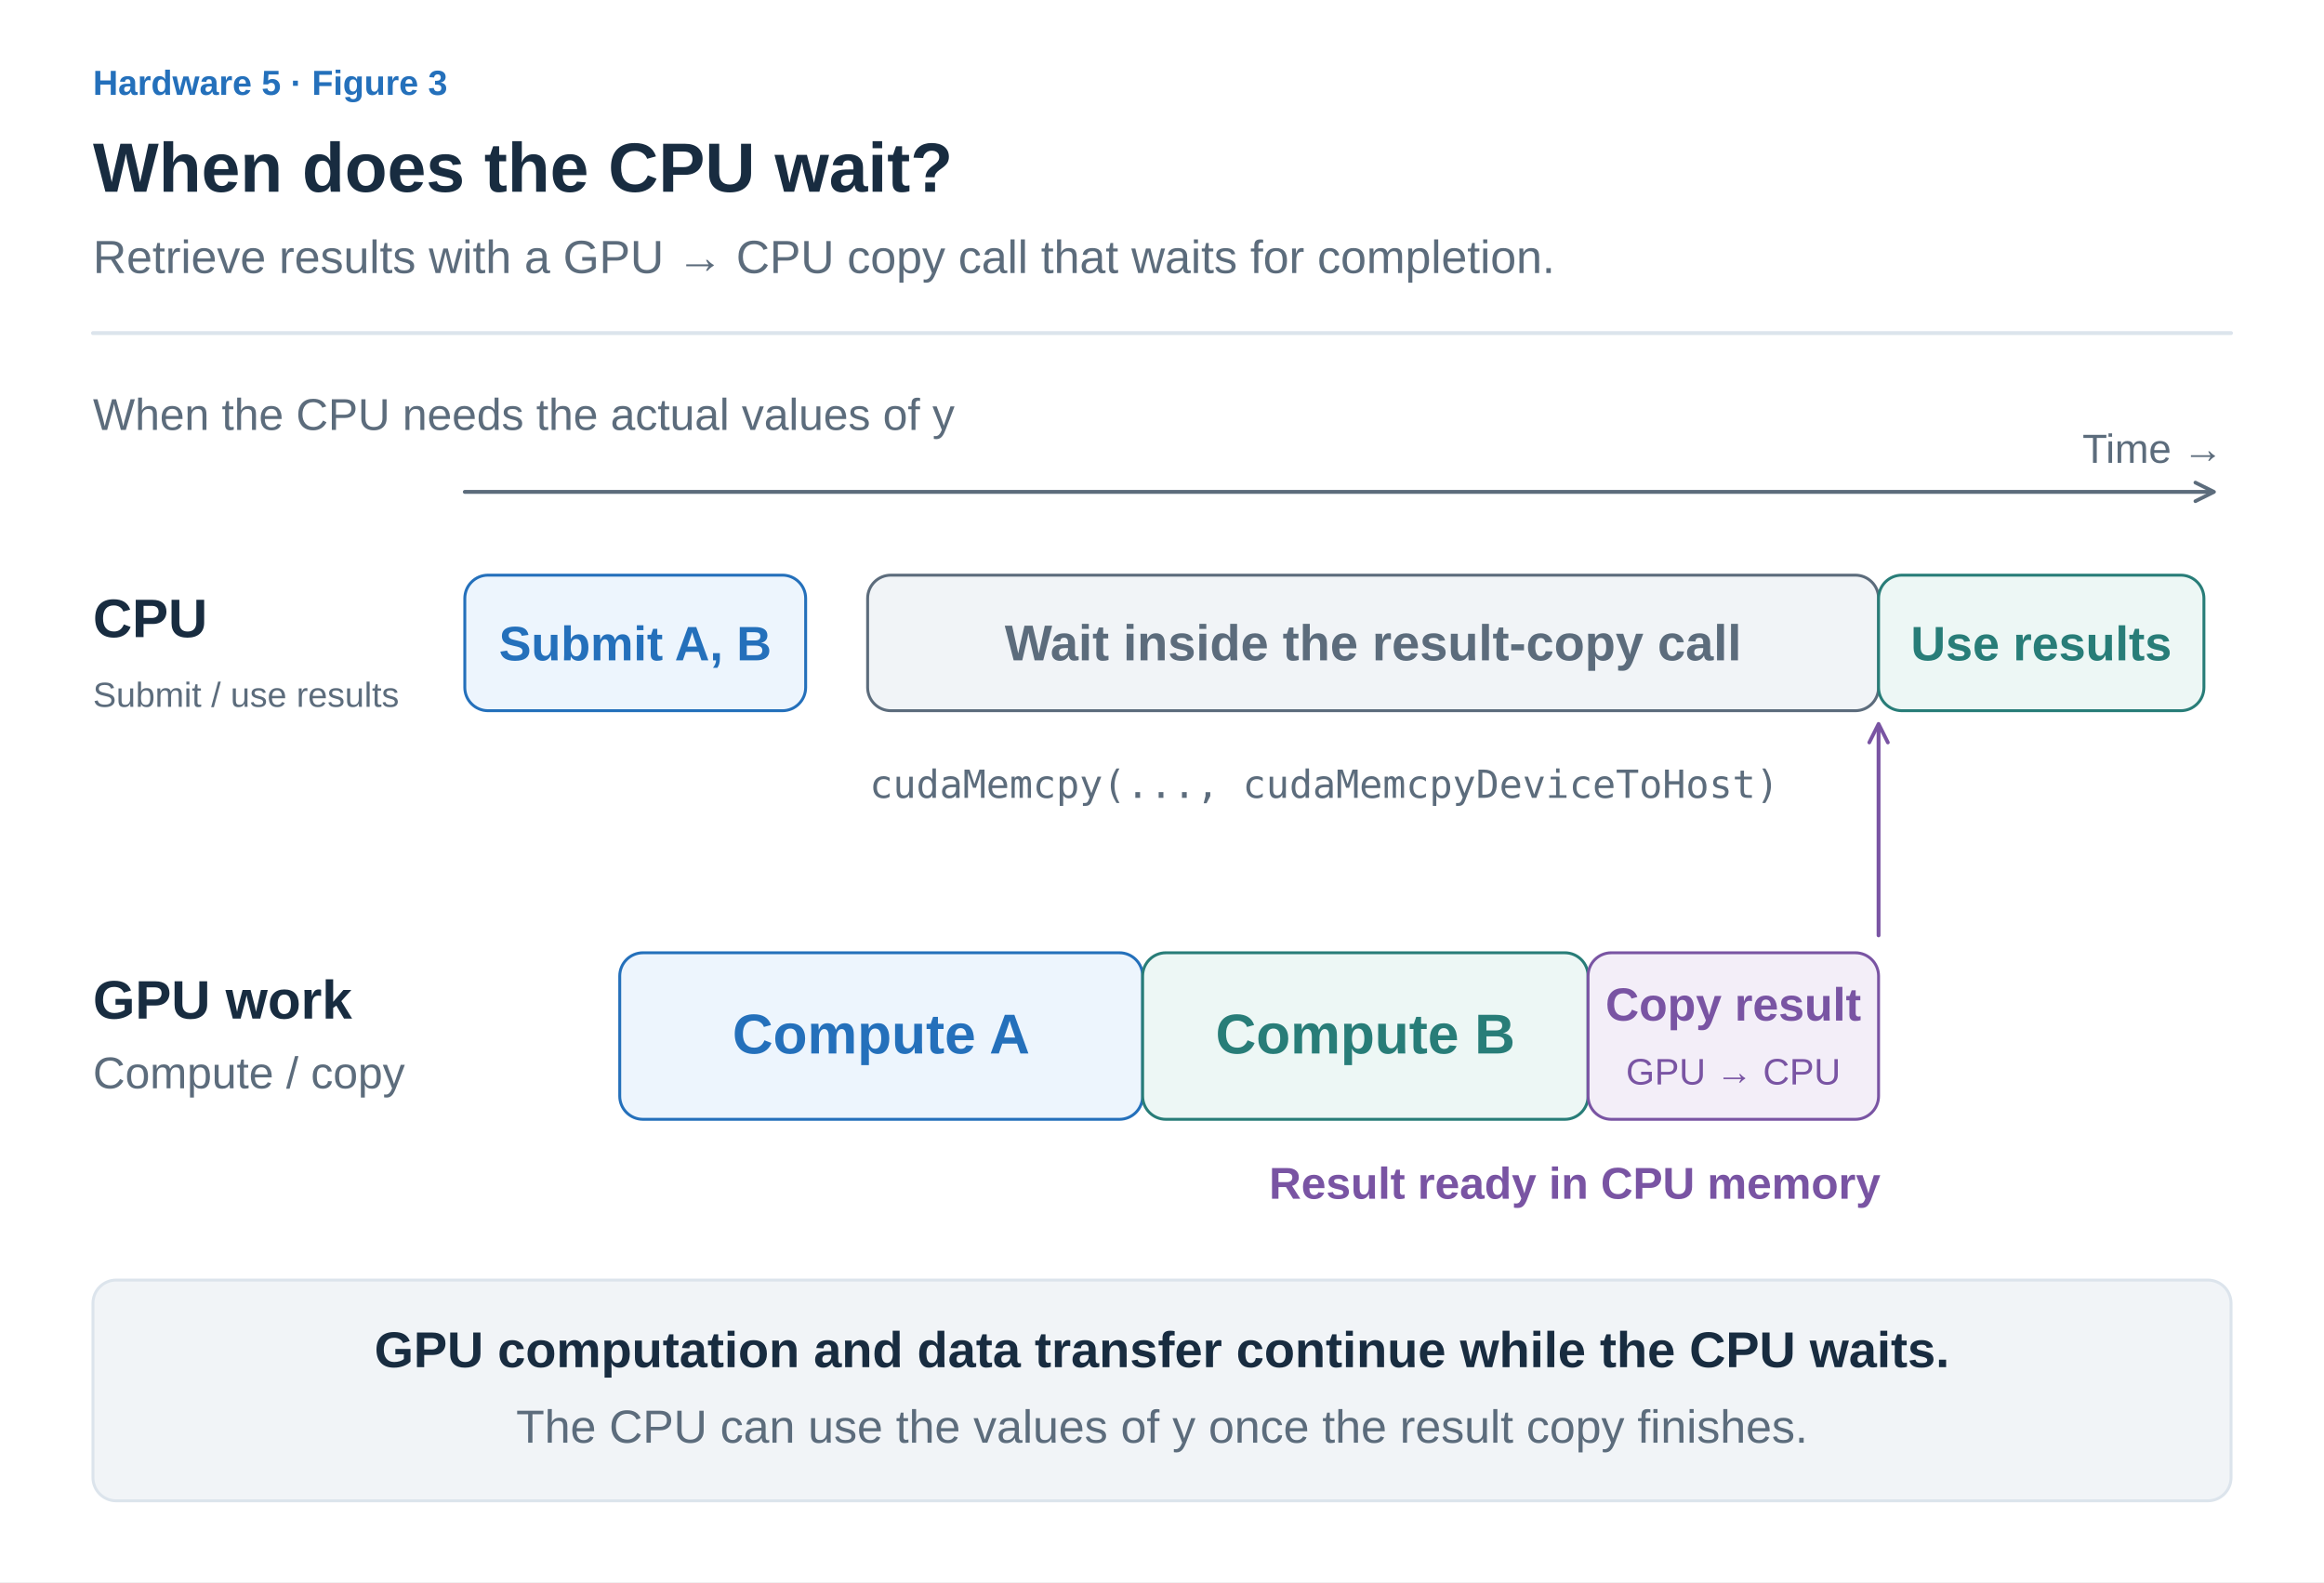
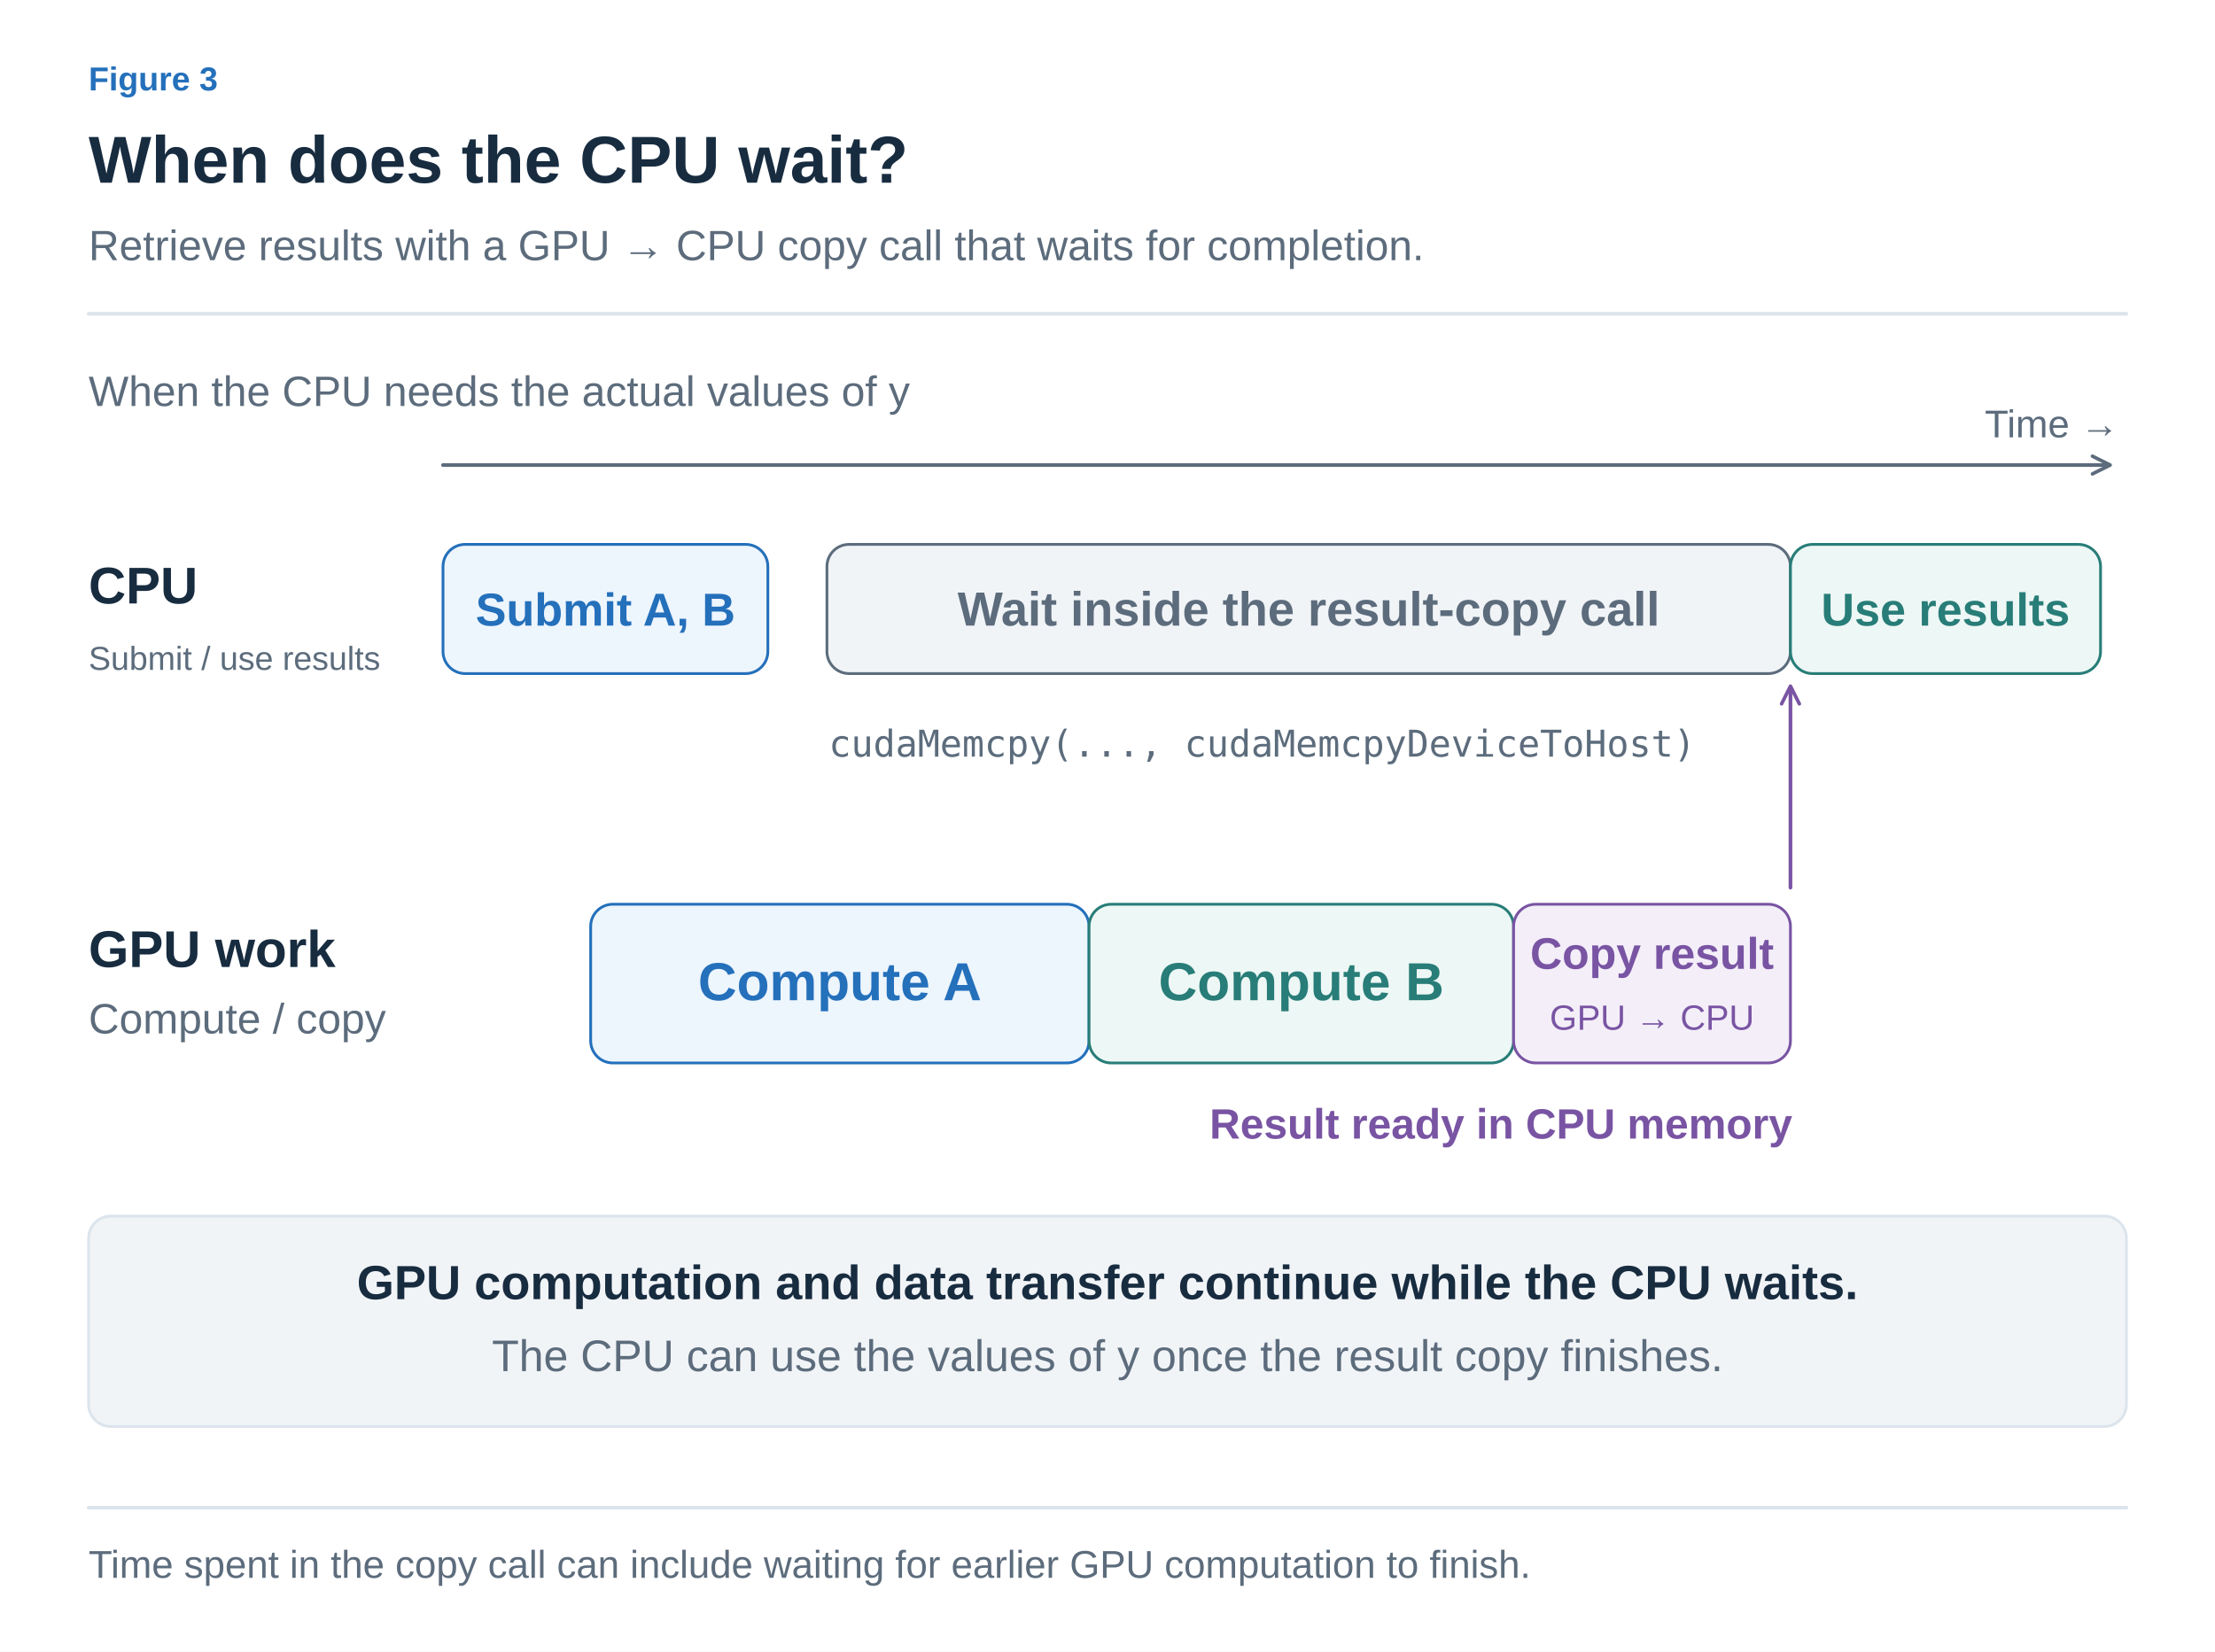
- <svg xmlns="http://www.w3.org/2000/svg" width="1200" height="817" viewBox="0 0 1200 817" role="img" aria-labelledby="title desc">
+ <svg xmlns="http://www.w3.org/2000/svg" width="1200" height="895" viewBox="0 0 1200 895" role="img" aria-labelledby="title desc">
  <defs>
-     <marker id="muted" viewBox="0 0 10 10" refX="8" refY="5" markerWidth="6" markerHeight="6" orient="auto">
+     <marker id="arrow-ink" viewBox="0 0 10 10" refX="8" refY="5" markerWidth="6" markerHeight="6" orient="auto">
+       <path d="M1 1 L9 5 L1 9" fill="none" stroke="#182C40" stroke-width="1.6" />
+     </marker>
+     <marker id="arrow-muted" viewBox="0 0 10 10" refX="8" refY="5" markerWidth="6" markerHeight="6" orient="auto">
      <path d="M1 1 L9 5 L1 9" fill="none" stroke="#5C6C7C" stroke-width="1.6" />
    </marker>
-     <marker id="blue" viewBox="0 0 10 10" refX="8" refY="5" markerWidth="6" markerHeight="6" orient="auto">
+     <marker id="arrow-line" viewBox="0 0 10 10" refX="8" refY="5" markerWidth="6" markerHeight="6" orient="auto">
+       <path d="M1 1 L9 5 L1 9" fill="none" stroke="#DCE4EC" stroke-width="1.6" />
+     </marker>
+     <marker id="arrow-paper" viewBox="0 0 10 10" refX="8" refY="5" markerWidth="6" markerHeight="6" orient="auto">
+       <path d="M1 1 L9 5 L1 9" fill="none" stroke="#FFFFFF" stroke-width="1.6" />
+     </marker>
+     <marker id="arrow-blue" viewBox="0 0 10 10" refX="8" refY="5" markerWidth="6" markerHeight="6" orient="auto">
      <path d="M1 1 L9 5 L1 9" fill="none" stroke="#2470BB" stroke-width="1.6" />
    </marker>
-     <marker id="orange" viewBox="0 0 10 10" refX="8" refY="5" markerWidth="6" markerHeight="6" orient="auto">
+     <marker id="arrow-teal" viewBox="0 0 10 10" refX="8" refY="5" markerWidth="6" markerHeight="6" orient="auto">
+       <path d="M1 1 L9 5 L1 9" fill="none" stroke="#287D78" stroke-width="1.6" />
+     </marker>
+     <marker id="arrow-orange" viewBox="0 0 10 10" refX="8" refY="5" markerWidth="6" markerHeight="6" orient="auto">
      <path d="M1 1 L9 5 L1 9" fill="none" stroke="#B55B22" stroke-width="1.6" />
    </marker>
-     <marker id="teal" viewBox="0 0 10 10" refX="8" refY="5" markerWidth="6" markerHeight="6" orient="auto">
-       <path d="M1 1 L9 5 L1 9" fill="none" stroke="#287D78" stroke-width="1.6" />
+     <marker id="arrow-purple" viewBox="0 0 10 10" refX="8" refY="5" markerWidth="6" markerHeight="6" orient="auto">
+       <path d="M1 1 L9 5 L1 9" fill="none" stroke="#7954A3" stroke-width="1.6" />
    </marker>
-     <marker id="purple" viewBox="0 0 10 10" refX="8" refY="5" markerWidth="6" markerHeight="6" orient="auto">
-       <path d="M1 1 L9 5 L1 9" fill="none" stroke="#7954A3" stroke-width="1.6" />
+     <marker id="arrow-gray" viewBox="0 0 10 10" refX="8" refY="5" markerWidth="6" markerHeight="6" orient="auto">
+       <path d="M1 1 L9 5 L1 9" fill="none" stroke="#657789" stroke-width="1.6" />
+     </marker>
+     <marker id="arrow-red" viewBox="0 0 10 10" refX="8" refY="5" markerWidth="6" markerHeight="6" orient="auto">
+       <path d="M1 1 L9 5 L1 9" fill="none" stroke="#B34242" stroke-width="1.6" />
+     </marker>
+     <marker id="arrow-indigo" viewBox="0 0 10 10" refX="8" refY="5" markerWidth="6" markerHeight="6" orient="auto">
+       <path d="M1 1 L9 5 L1 9" fill="none" stroke="#4C60A8" stroke-width="1.6" />
+     </marker>
+     <marker id="arrow-slate" viewBox="0 0 10 10" refX="8" refY="5" markerWidth="6" markerHeight="6" orient="auto">
+       <path d="M1 1 L9 5 L1 9" fill="none" stroke="#8191A0" stroke-width="1.6" />
+     </marker>
+     <marker id="arrow-surface" viewBox="0 0 10 10" refX="8" refY="5" markerWidth="6" markerHeight="6" orient="auto">
+       <path d="M1 1 L9 5 L1 9" fill="none" stroke="#F8FAFC" stroke-width="1.6" />
    </marker>
  </defs>
  <style>text{font-family:Arial,"Apple SD Gothic Neo","Noto Sans KR",sans-serif}text[font-family]{font-family:Menlo,Consolas,monospace}path{stroke-linecap:round;stroke-linejoin:round}</style>
-   <rect width="1200" height="817" fill="white" />
-   <text x="48" y="49" fill="#2470BB" font-size="18" font-weight="600" text-anchor="start">Hardware 5 · Figure 3</text>
-   <text x="48" y="99" fill="#182C40" font-size="36" font-weight="700" text-anchor="start">When does the CPU wait?</text>
-   <text x="48" y="141" fill="#5C6C7C" font-size="24" font-weight="400" text-anchor="start">Retrieve results with a GPU → CPU copy call that waits for completion.</text>
-   <path d="M48,172 H1152" fill="none" stroke="#DCE4EC" stroke-width="2" />
-   <text x="48" y="222" fill="#5C6C7C" font-size="23" font-weight="400" text-anchor="start">When the CPU needs the actual values of y</text>
-   <path d="M240,254 H1142" fill="none" stroke="#5C6C7C" stroke-width="2" marker-end="url(#muted)" />
-   <text x="1148" y="239" fill="#5C6C7C" font-size="21" font-weight="400" text-anchor="end">Time →</text>
-   <text x="48" y="329" fill="#182C40" font-size="28" font-weight="700" text-anchor="start">CPU</text>
-   <text x="48" y="365" fill="#5C6C7C" font-size="18" font-weight="400" text-anchor="start">Submit / use results</text>
-   <rect x="240" y="297" width="176" height="70" rx="12" fill="#EDF5FD" stroke="#2470BB" stroke-width="1.5" />
-   <text x="328.0" y="341.0" fill="#2470BB" font-size="25" font-weight="600" text-anchor="middle">Submit A, B</text>
-   <rect x="448" y="297" width="522" height="70" rx="12" fill="#F1F4F7" stroke="#5C6C7C" stroke-width="1.5" />
-   <text x="709.0" y="341.0" fill="#5C6C7C" font-size="26" font-weight="600" text-anchor="middle">Wait inside the result-copy call</text>
-   <rect x="970" y="297" width="168" height="70" rx="12" fill="#EDF7F5" stroke="#287D78" stroke-width="1.5" />
-   <text x="1054.0" y="341.0" fill="#287D78" font-size="25" font-weight="600" text-anchor="middle">Use results</text>
-   <text x="449" y="412" fill="#5C6C7C" font-size="20" font-weight="400" text-anchor="start" font-family="Menlo,Consolas,monospace">cudaMemcpy(..., cudaMemcpyDeviceToHost)</text>
-   <text x="48" y="526" fill="#182C40" font-size="28" font-weight="700" text-anchor="start">GPU work</text>
-   <text x="48" y="562" fill="#5C6C7C" font-size="23" font-weight="400" text-anchor="start">Compute / copy</text>
-   <rect x="320" y="492" width="270" height="86" rx="12" fill="#EDF5FD" stroke="#2470BB" stroke-width="1.5" />
-   <text x="455.0" y="544.0" fill="#2470BB" font-size="29" font-weight="600" text-anchor="middle">Compute A</text>
-   <rect x="590" y="492" width="230" height="86" rx="12" fill="#EDF7F5" stroke="#287D78" stroke-width="1.5" />
-   <text x="705.0" y="544.0" fill="#287D78" font-size="29" font-weight="600" text-anchor="middle">Compute B</text>
-   <rect x="820" y="492" width="150" height="86" rx="12" fill="#F3EEF8" stroke="#7954A3" stroke-width="1.5" />
-   <text x="895" y="527" fill="#7954A3" font-size="24" font-weight="600" text-anchor="middle">Copy result</text>
-   <text x="895" y="560" fill="#7954A3" font-size="19" font-weight="400" text-anchor="middle">GPU → CPU</text>
-   <path d="M970,483 V375" fill="none" stroke="#7954A3" stroke-width="2" marker-end="url(#purple)" />
-   <text x="971" y="619" fill="#7954A3" font-size="23" font-weight="600" text-anchor="end">Result ready in CPU memory</text>
-   <rect x="48" y="661" width="1104" height="114" rx="12" fill="#F1F4F7" stroke="#DCE4EC" stroke-width="1.5" />
-   <text x="600" y="706" fill="#182C40" font-size="26" font-weight="600" text-anchor="middle">GPU computation and data transfer continue while the CPU waits.</text>
-   <text x="600" y="745" fill="#5C6C7C" font-size="24" font-weight="400" text-anchor="middle">The CPU can use the values of y once the result copy finishes.</text>
+   <rect width="100%" height="100%" fill="white" />
+   <text x="48" y="49" fill="#2470BB" font-size="18" font-weight="600" text-anchor="start" data-max-width="1104">Figure 3</text>
+   <text x="48" y="99" fill="#182C40" font-size="36" font-weight="700" text-anchor="start" data-max-width="1104">When does the CPU wait?</text>
+   <text x="48" y="141" fill="#5C6C7C" font-size="23" font-weight="400" text-anchor="start" data-max-width="1104">Retrieve results with a GPU → CPU copy call that waits for completion.</text>
+   <path d="M48,170 H1152" stroke="#DCE4EC" stroke-width="2" />
+   <g transform="translate(48 206) scale(1)" data-panel="1">
+     <g transform="translate(-48 -208)">
+       <text x="48" y="222" fill="#5C6C7C" font-size="23" font-weight="400" text-anchor="start">When the CPU needs the actual values of y</text>
+       <path d="M240,254 H1142" fill="none" stroke="#5C6C7C" stroke-width="2" marker-end="url(#arrow-muted)" />
+       <text x="1148" y="239" fill="#5C6C7C" font-size="21" font-weight="400" text-anchor="end">Time →</text>
+       <text x="48" y="329" fill="#182C40" font-size="28" font-weight="700" text-anchor="start">CPU</text>
+       <text x="48" y="365" fill="#5C6C7C" font-size="18" font-weight="400" text-anchor="start">Submit / use results</text>
+       <rect x="240" y="297" width="176" height="70" rx="12" fill="#EDF5FD" stroke="#2470BB" stroke-width="1.5" />
+       <text x="328" y="341" fill="#2470BB" font-size="25" font-weight="600" text-anchor="middle">Submit A, B</text>
+       <rect x="448" y="297" width="522" height="70" rx="12" fill="#F1F4F7" stroke="#5C6C7C" stroke-width="1.5" />
+       <text x="709" y="341" fill="#5C6C7C" font-size="26" font-weight="600" text-anchor="middle">Wait inside the result-copy call</text>
+       <rect x="970" y="297" width="168" height="70" rx="12" fill="#EDF7F5" stroke="#287D78" stroke-width="1.5" />
+       <text x="1054" y="341" fill="#287D78" font-size="25" font-weight="600" text-anchor="middle">Use results</text>
+       <text x="449" y="412" fill="#5C6C7C" font-size="20" font-weight="400" text-anchor="start" font-family="Menlo,Consolas,monospace">cudaMemcpy(..., cudaMemcpyDeviceToHost)</text>
+       <text x="48" y="526" fill="#182C40" font-size="28" font-weight="700" text-anchor="start">GPU work</text>
+       <text x="48" y="562" fill="#5C6C7C" font-size="23" font-weight="400" text-anchor="start">Compute / copy</text>
+       <rect x="320" y="492" width="270" height="86" rx="12" fill="#EDF5FD" stroke="#2470BB" stroke-width="1.5" />
+       <text x="455" y="544" fill="#2470BB" font-size="29" font-weight="600" text-anchor="middle">Compute A</text>
+       <rect x="590" y="492" width="230" height="86" rx="12" fill="#EDF7F5" stroke="#287D78" stroke-width="1.5" />
+       <text x="705" y="544" fill="#287D78" font-size="29" font-weight="600" text-anchor="middle">Compute B</text>
+       <rect x="820" y="492" width="150" height="86" rx="12" fill="#F3EEF8" stroke="#7954A3" stroke-width="1.5" />
+       <text x="895" y="527" fill="#7954A3" font-size="24" font-weight="600" text-anchor="middle">Copy result</text>
+       <text x="895" y="560" fill="#7954A3" font-size="19" font-weight="400" text-anchor="middle">GPU → CPU</text>
+       <path d="M970,483 V375" fill="none" stroke="#7954A3" stroke-width="2" marker-end="url(#arrow-purple)" />
+       <text x="971" y="619" fill="#7954A3" font-size="23" font-weight="600" text-anchor="end">Result ready in CPU memory</text>
+       <rect x="48" y="661" width="1104" height="114" rx="12" fill="#F1F4F7" stroke="#DCE4EC" stroke-width="1.5" />
+       <text x="600" y="706" fill="#182C40" font-size="26" font-weight="600" text-anchor="middle">GPU computation and data transfer continue while the CPU waits.</text>
+       <text x="600" y="745" fill="#5C6C7C" font-size="24" font-weight="400" text-anchor="middle">The CPU can use the values of y once the result copy finishes.</text>
+     </g>
+   </g>
+   <path d="M48,817 H1152" stroke="#DCE4EC" stroke-width="2" />
+   <text x="48" y="855" fill="#5C6C7C" font-size="21" font-weight="400" text-anchor="start" data-max-width="1104">Time spent in the copy call can include waiting for earlier GPU computation to finish.</text>
</svg>
